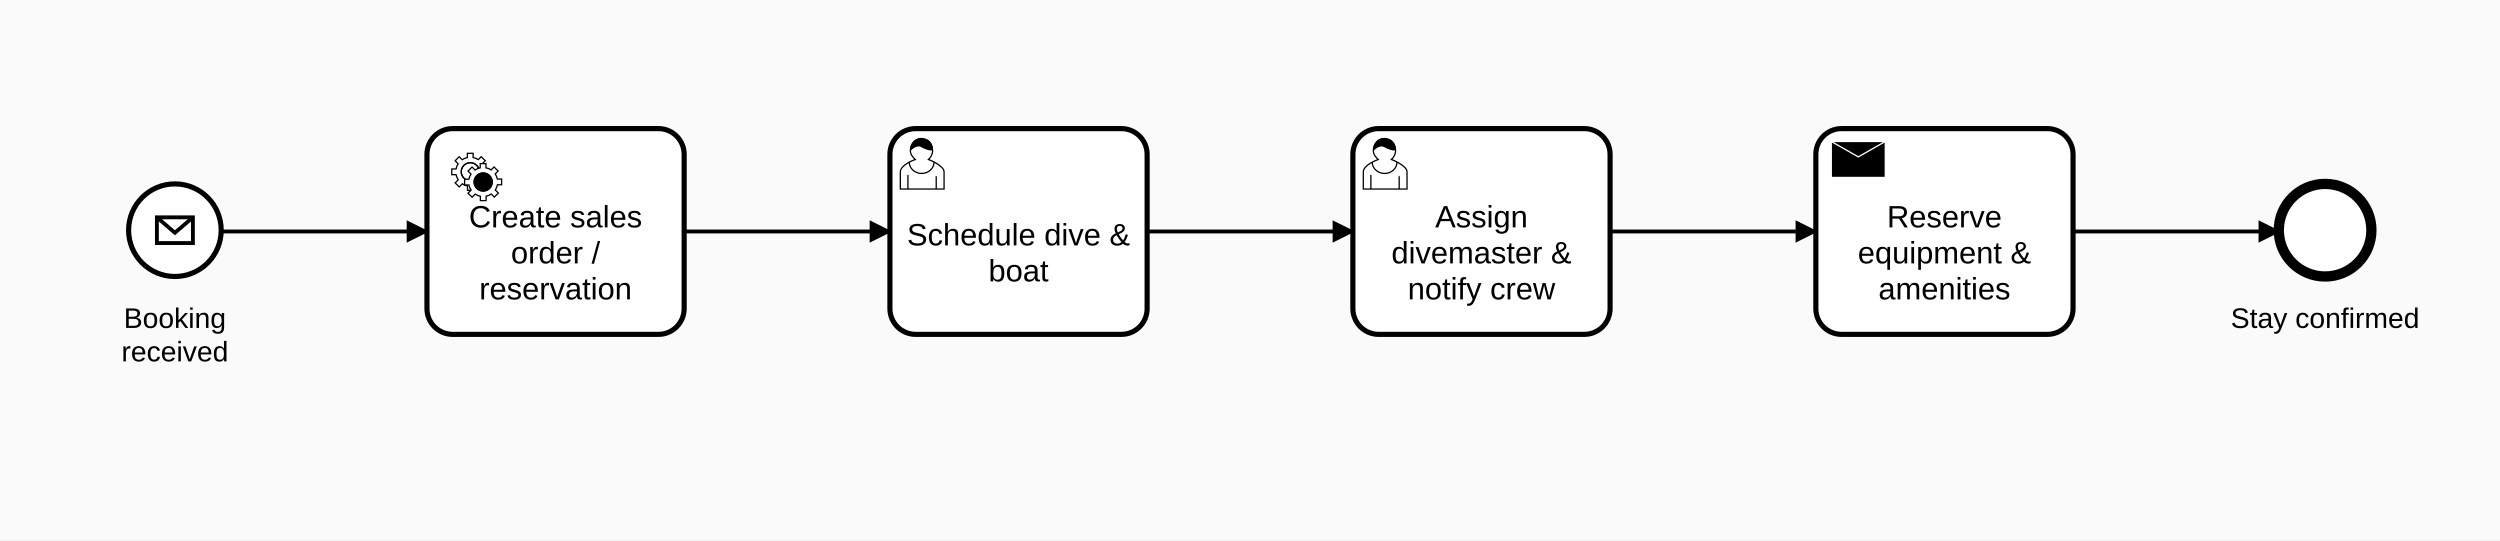
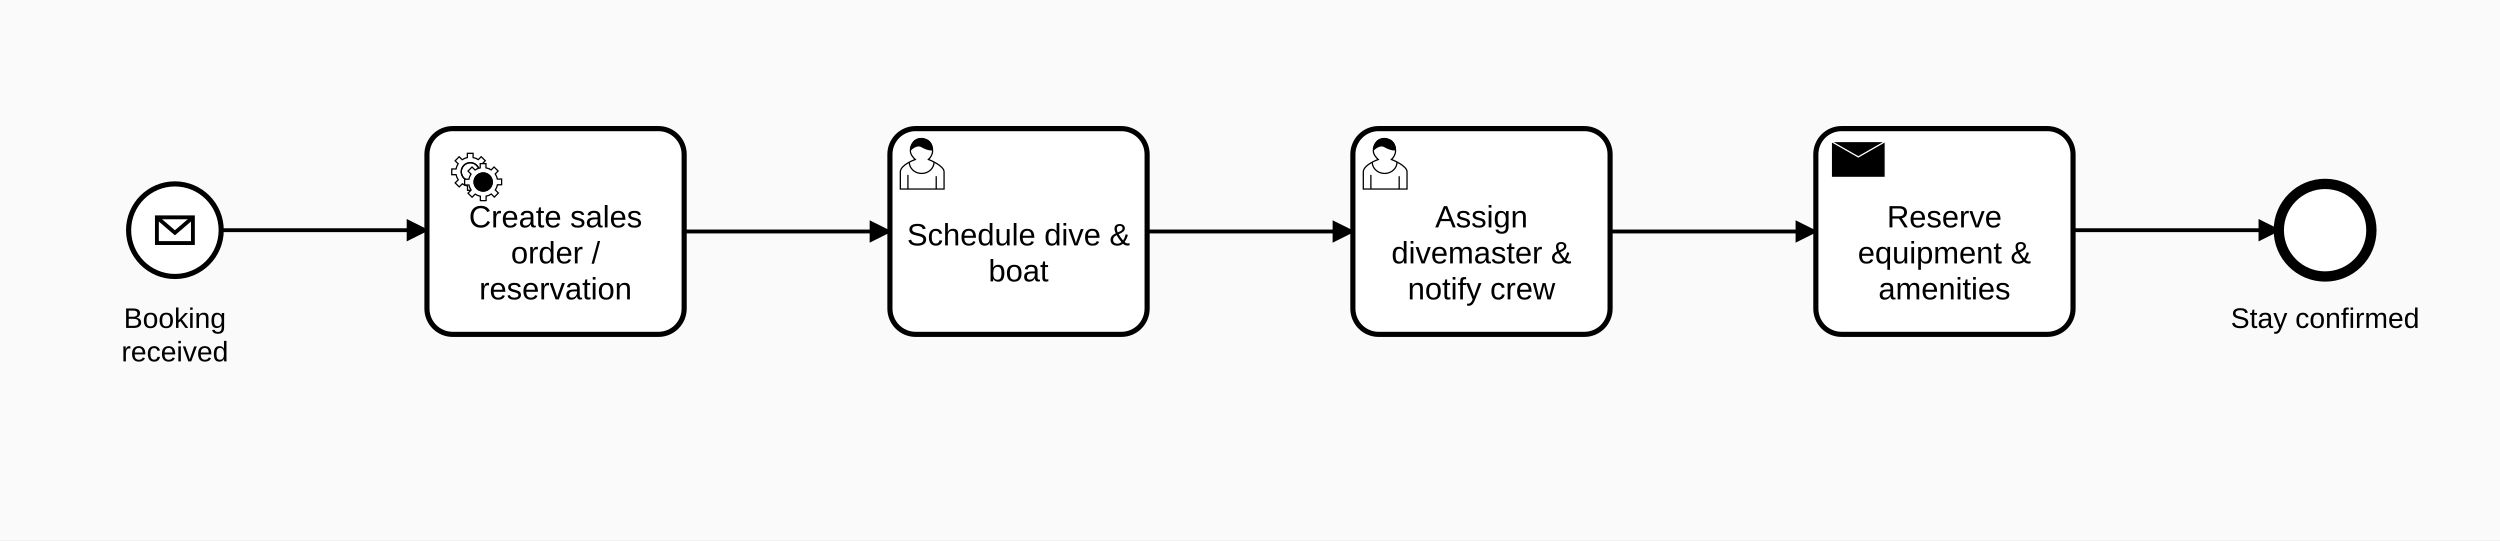
<svg xmlns="http://www.w3.org/2000/svg" width="972" height="210" viewBox="0 0 972 210" font-family="Arial, sans-serif">
  <defs>
    <marker id="seq-end" viewBox="0 0 20 20" refX="11" refY="10" markerWidth="10" markerHeight="10" orient="auto">
      <path d="M 1 5 L 11 10 L 1 15 Z" fill="#000000" stroke="#000000" stroke-width="1" />
    </marker>
    <marker id="seq-default-src" viewBox="0 0 20 20" refX="6" refY="10" markerWidth="10" markerHeight="10" orient="auto">
      <path d="M 6 3 L 10 17" stroke="#000000" stroke-width="1.5" />
    </marker>
    <marker id="seq-conditional-src" viewBox="0 0 20 20" refX="1" refY="10" markerWidth="12" markerHeight="12" orient="auto">
      <path d="M 1 10 L 8 6 L 15 10 L 8 14 Z" fill="#ffffff" stroke="#000000" stroke-width="1" />
    </marker>
    <marker id="msg-start" viewBox="0 0 20 20" refX="6" refY="6" markerWidth="20" markerHeight="20" orient="auto">
      <circle cx="6" cy="6" r="3.5" fill="#ffffff" stroke="#000000" stroke-width="1" />
    </marker>
    <marker id="msg-end" viewBox="0 0 20 20" refX="8.5" refY="5" markerWidth="20" markerHeight="20" orient="auto">
      <path d="m 1 5 l 0 -3 l 7 3 l -7 3 z" fill="#ffffff" stroke="#000000" stroke-width="1" stroke-linecap="butt" />
    </marker>
    <marker id="assoc-end" viewBox="0 0 20 20" refX="11" refY="10" markerWidth="10" markerHeight="10" orient="auto">
      <path d="M 1 5 L 11 10 L 1 15" fill="none" stroke="#000000" stroke-width="1.5" />
    </marker>
  </defs>
  <rect width="972" height="210" fill="#fafafa" />
-   <path d="M 86 90 L 166 90" stroke="#000000" stroke-width="1.5" fill="none" marker-end="url(#seq-end)" />
+   <path d="M 86 89.5 L 166 89.5" stroke="#000000" stroke-width="1.5" fill="none" marker-end="url(#seq-end)" />
  <path d="M 266 90 L 346 90" stroke="#000000" stroke-width="1.5" fill="none" marker-end="url(#seq-end)" />
  <path d="M 446 90 L 526 90" stroke="#000000" stroke-width="1.5" fill="none" marker-end="url(#seq-end)" />
  <path d="M 626 90 L 706 90" stroke="#000000" stroke-width="1.5" fill="none" marker-end="url(#seq-end)" />
-   <path d="M 806 90 L 886 90" stroke="#000000" stroke-width="1.5" fill="none" marker-end="url(#seq-end)" />
+   <path d="M 806 89.5 L 886 89.5" stroke="#000000" stroke-width="1.5" fill="none" marker-end="url(#seq-end)" />
  <circle cx="68" cy="89.5" r="18" fill="#ffffff" fill-opacity="0.95" stroke="#000000" stroke-width="2" />
  <rect x="61" y="84.5" width="14" height="10" fill="#ffffff" stroke="#000000" stroke-width="1.5" />
  <path d="M 61,84.5 L 68,90.5 L 75,84.5" fill="none" stroke="#000000" stroke-width="1.5" />
  <text x="68" y="127.5" text-anchor="middle" font-size="11" fill="#000000">Booking</text>
  <text x="68" y="140.5" text-anchor="middle" font-size="11" fill="#000000">received</text>
  <rect x="166" y="50" width="100" height="80" rx="10" ry="10" fill="#ffffff" fill-opacity="0.95" stroke="#000000" stroke-width="2" />
  <g>
    <path d="m 184,74 v -1.713 c 0.352,-0.071 0.704,-0.178 1.048,-0.321 0.344,-0.145 0.666,-0.321 0.966,-0.521 l 1.194,1.18 1.567,-1.577 -1.195,-1.18 c 0.403,-0.614 0.683,-1.299 0.825,-2.018 l 1.622,-0.01 v -2.22 l -1.637,0.01 c -0.073,-0.352 -0.178,-0.7 -0.324,-1.044 -0.145,-0.344 -0.321,-0.664 -0.523,-0.962 l 1.131,-1.136 -1.583,-1.563 -1.13,1.136 c -0.614,-0.401 -1.303,-0.681 -2.023,-0.822 l 0.009,-1.619 h -2.241 l 0.004,1.631 c -0.354,0.074 -0.705,0.18 -1.05,0.324 -0.344,0.144 -0.665,0.321 -0.964,0.52 l -1.17,-1.158 -1.567,1.579 1.168,1.157 c -0.403,0.613 -0.683,1.298 -0.825,2.017 l -1.659,0.003 v 2.222 l 1.672,-0.006 c 0.073,0.351 0.18,0.702 0.324,1.045 0.145,0.344 0.321,0.664 0.523,0.961 l -1.199,1.197 1.584,1.56 1.196,-1.193 c 0.614,0.403 1.303,0.682 2.023,0.823 l 0.001,1.699 h 2.227 z m 0.221,-3.996 c -1.789,0.75 -3.858,-0.093 -4.61,-1.874 -0.752,-1.783 0.091,-3.846 1.88,-4.596 1.788,-0.749 3.857,0.093 4.609,1.874 0.752,1.782 -0.091,3.846 -1.879,4.596 z" fill="#ffffff" stroke="#000000" stroke-width="0.5" />
    <path d="m 184.221,70.004 c -1.789,0.75 -3.858,-0.093 -4.61,-1.874 -0.752,-1.783 0.091,-3.846 1.88,-4.596 1.788,-0.749 3.857,0.093 4.609,1.874 0.752,1.782 -0.091,3.846 -1.879,4.596 z" fill="none" stroke="#000000" stroke-width="0.5" />
    <path d="m 189,78 v -1.713 c 0.352,-0.071 0.704,-0.178 1.048,-0.321 0.344,-0.145 0.666,-0.321 0.966,-0.521 l 1.194,1.18 1.567,-1.577 -1.195,-1.18 c 0.403,-0.614 0.683,-1.299 0.825,-2.018 l 1.622,-0.01 v -2.22 l -1.637,0.01 c -0.073,-0.352 -0.178,-0.7 -0.324,-1.044 -0.145,-0.344 -0.321,-0.664 -0.523,-0.962 l 1.131,-1.136 -1.583,-1.563 -1.13,1.136 c -0.614,-0.401 -1.303,-0.681 -2.023,-0.822 l 0.009,-1.619 h -2.241 l 0.004,1.631 c -0.354,0.074 -0.705,0.18 -1.05,0.324 -0.344,0.144 -0.665,0.321 -0.964,0.52 l -1.17,-1.158 -1.567,1.579 1.168,1.157 c -0.403,0.613 -0.683,1.298 -0.825,2.017 l -1.659,0.003 v 2.222 l 1.672,-0.006 c 0.073,0.351 0.18,0.702 0.324,1.045 0.145,0.344 0.321,0.664 0.523,0.961 l -1.199,1.197 1.584,1.56 1.196,-1.193 c 0.614,0.403 1.303,0.682 2.023,0.823 l 0.001,1.699 h 2.227 z m 0.221,-3.996 c -1.789,0.75 -3.858,-0.093 -4.61,-1.874 -0.752,-1.783 0.091,-3.846 1.88,-4.596 1.788,-0.749 3.857,0.093 4.609,1.874 0.752,1.782 -0.091,3.846 -1.879,4.596 z" fill="#ffffff" stroke="#000000" stroke-width="0.5" />
    <path d="m 189.221,74.004 c -1.789,0.75 -3.858,-0.093 -4.61,-1.874 -0.752,-1.783 0.091,-3.846 1.88,-4.596 1.788,-0.749 3.857,0.093 4.609,1.874 0.752,1.782 -0.091,3.846 -1.879,4.596 z" fill="#000000" stroke="#000000" stroke-width="0.5" />
  </g>
  <text x="216" y="85" text-anchor="middle" dominant-baseline="middle" font-size="12" fill="#000000">Create sales</text>
  <text x="216" y="99" text-anchor="middle" dominant-baseline="middle" font-size="12" fill="#000000">order /</text>
  <text x="216" y="113" text-anchor="middle" dominant-baseline="middle" font-size="12" fill="#000000">reservation</text>
  <rect x="346" y="50" width="100" height="80" rx="10" ry="10" fill="#ffffff" fill-opacity="0.95" stroke="#000000" stroke-width="2" />
  <g>
    <path d="m 361,62 c 0.909,-0.845 1.594,-2.049 1.594,-3.385 0,-2.554 -1.805,-4.622 -4.357,-4.622 -2.552,0 -4.288,2.068 -4.288,4.622 0,1.348 0.974,2.562 1.896,3.405 -0.529,0.187 -5.669,2.097 -5.794,4.756 v 6.718 h 17 v -6.718 c 0,-2.298 -5.528,-4.595 -6.051,-4.776 z m -8,6 l 0,5.5 m 11,0 l 0,-5" fill="#ffffff" stroke="#000000" stroke-width="0.5" />
    <path d="m 363.162,63.009 c 0,2.447 -2.158,4.431 -4.821,4.431 -2.665,0 -4.822,-1.981 -4.822,-4.431" fill="none" stroke="#000000" stroke-width="0.5" />
    <path d="m 354.1,58.2 c 0,0 2.251,-2.358 4.274,-1.177 2.024,1.181 4.221,1.537 4.124,0.965 -0.098,-0.57 -0.117,-3.791 -4.191,-4.136 -3.575,0.001 -4.208,3.367 -4.207,4.348 z" fill="#000000" stroke="#000000" stroke-width="0.5" />
  </g>
  <text x="396" y="92" text-anchor="middle" dominant-baseline="middle" font-size="12" fill="#000000">Schedule dive &amp;</text>
  <text x="396" y="106" text-anchor="middle" dominant-baseline="middle" font-size="12" fill="#000000">boat</text>
  <rect x="526" y="50" width="100" height="80" rx="10" ry="10" fill="#ffffff" fill-opacity="0.95" stroke="#000000" stroke-width="2" />
  <g>
    <path d="m 541,62 c 0.909,-0.845 1.594,-2.049 1.594,-3.385 0,-2.554 -1.805,-4.622 -4.357,-4.622 -2.552,0 -4.288,2.068 -4.288,4.622 0,1.348 0.974,2.562 1.896,3.405 -0.529,0.187 -5.669,2.097 -5.794,4.756 v 6.718 h 17 v -6.718 c 0,-2.298 -5.528,-4.595 -6.051,-4.776 z m -8,6 l 0,5.5 m 11,0 l 0,-5" fill="#ffffff" stroke="#000000" stroke-width="0.5" />
    <path d="m 543.162,63.009 c 0,2.447 -2.158,4.431 -4.821,4.431 -2.665,0 -4.822,-1.981 -4.822,-4.431" fill="none" stroke="#000000" stroke-width="0.5" />
    <path d="m 534.1,58.2 c 0,0 2.251,-2.358 4.274,-1.177 2.024,1.181 4.221,1.537 4.124,0.965 -0.098,-0.57 -0.117,-3.791 -4.191,-4.136 -3.575,0.001 -4.208,3.367 -4.207,4.348 z" fill="#000000" stroke="#000000" stroke-width="0.5" />
  </g>
  <text x="576" y="85" text-anchor="middle" dominant-baseline="middle" font-size="12" fill="#000000">Assign</text>
  <text x="576" y="99" text-anchor="middle" dominant-baseline="middle" font-size="12" fill="#000000">divemaster &amp;</text>
  <text x="576" y="113" text-anchor="middle" dominant-baseline="middle" font-size="12" fill="#000000">notify crew</text>
  <rect x="706" y="50" width="100" height="80" rx="10" ry="10" fill="#ffffff" fill-opacity="0.95" stroke="#000000" stroke-width="2" />
  <g>
    <path d="m 712,55 l 0,14 l 21,0 l 0,-14 z l 10.5,6 l 10.5,-6" fill="#000000" stroke="#ffffff" stroke-width="0.5" />
  </g>
  <text x="756" y="85" text-anchor="middle" dominant-baseline="middle" font-size="12" fill="#000000">Reserve</text>
  <text x="756" y="99" text-anchor="middle" dominant-baseline="middle" font-size="12" fill="#000000">equipment &amp;</text>
  <text x="756" y="113" text-anchor="middle" dominant-baseline="middle" font-size="12" fill="#000000">amenities</text>
  <circle cx="904" cy="89.5" r="18" fill="#ffffff" fill-opacity="0.95" stroke="#000000" stroke-width="4" />
  <text x="904" y="127.5" text-anchor="middle" font-size="11" fill="#000000">Stay confirmed</text>
</svg>
